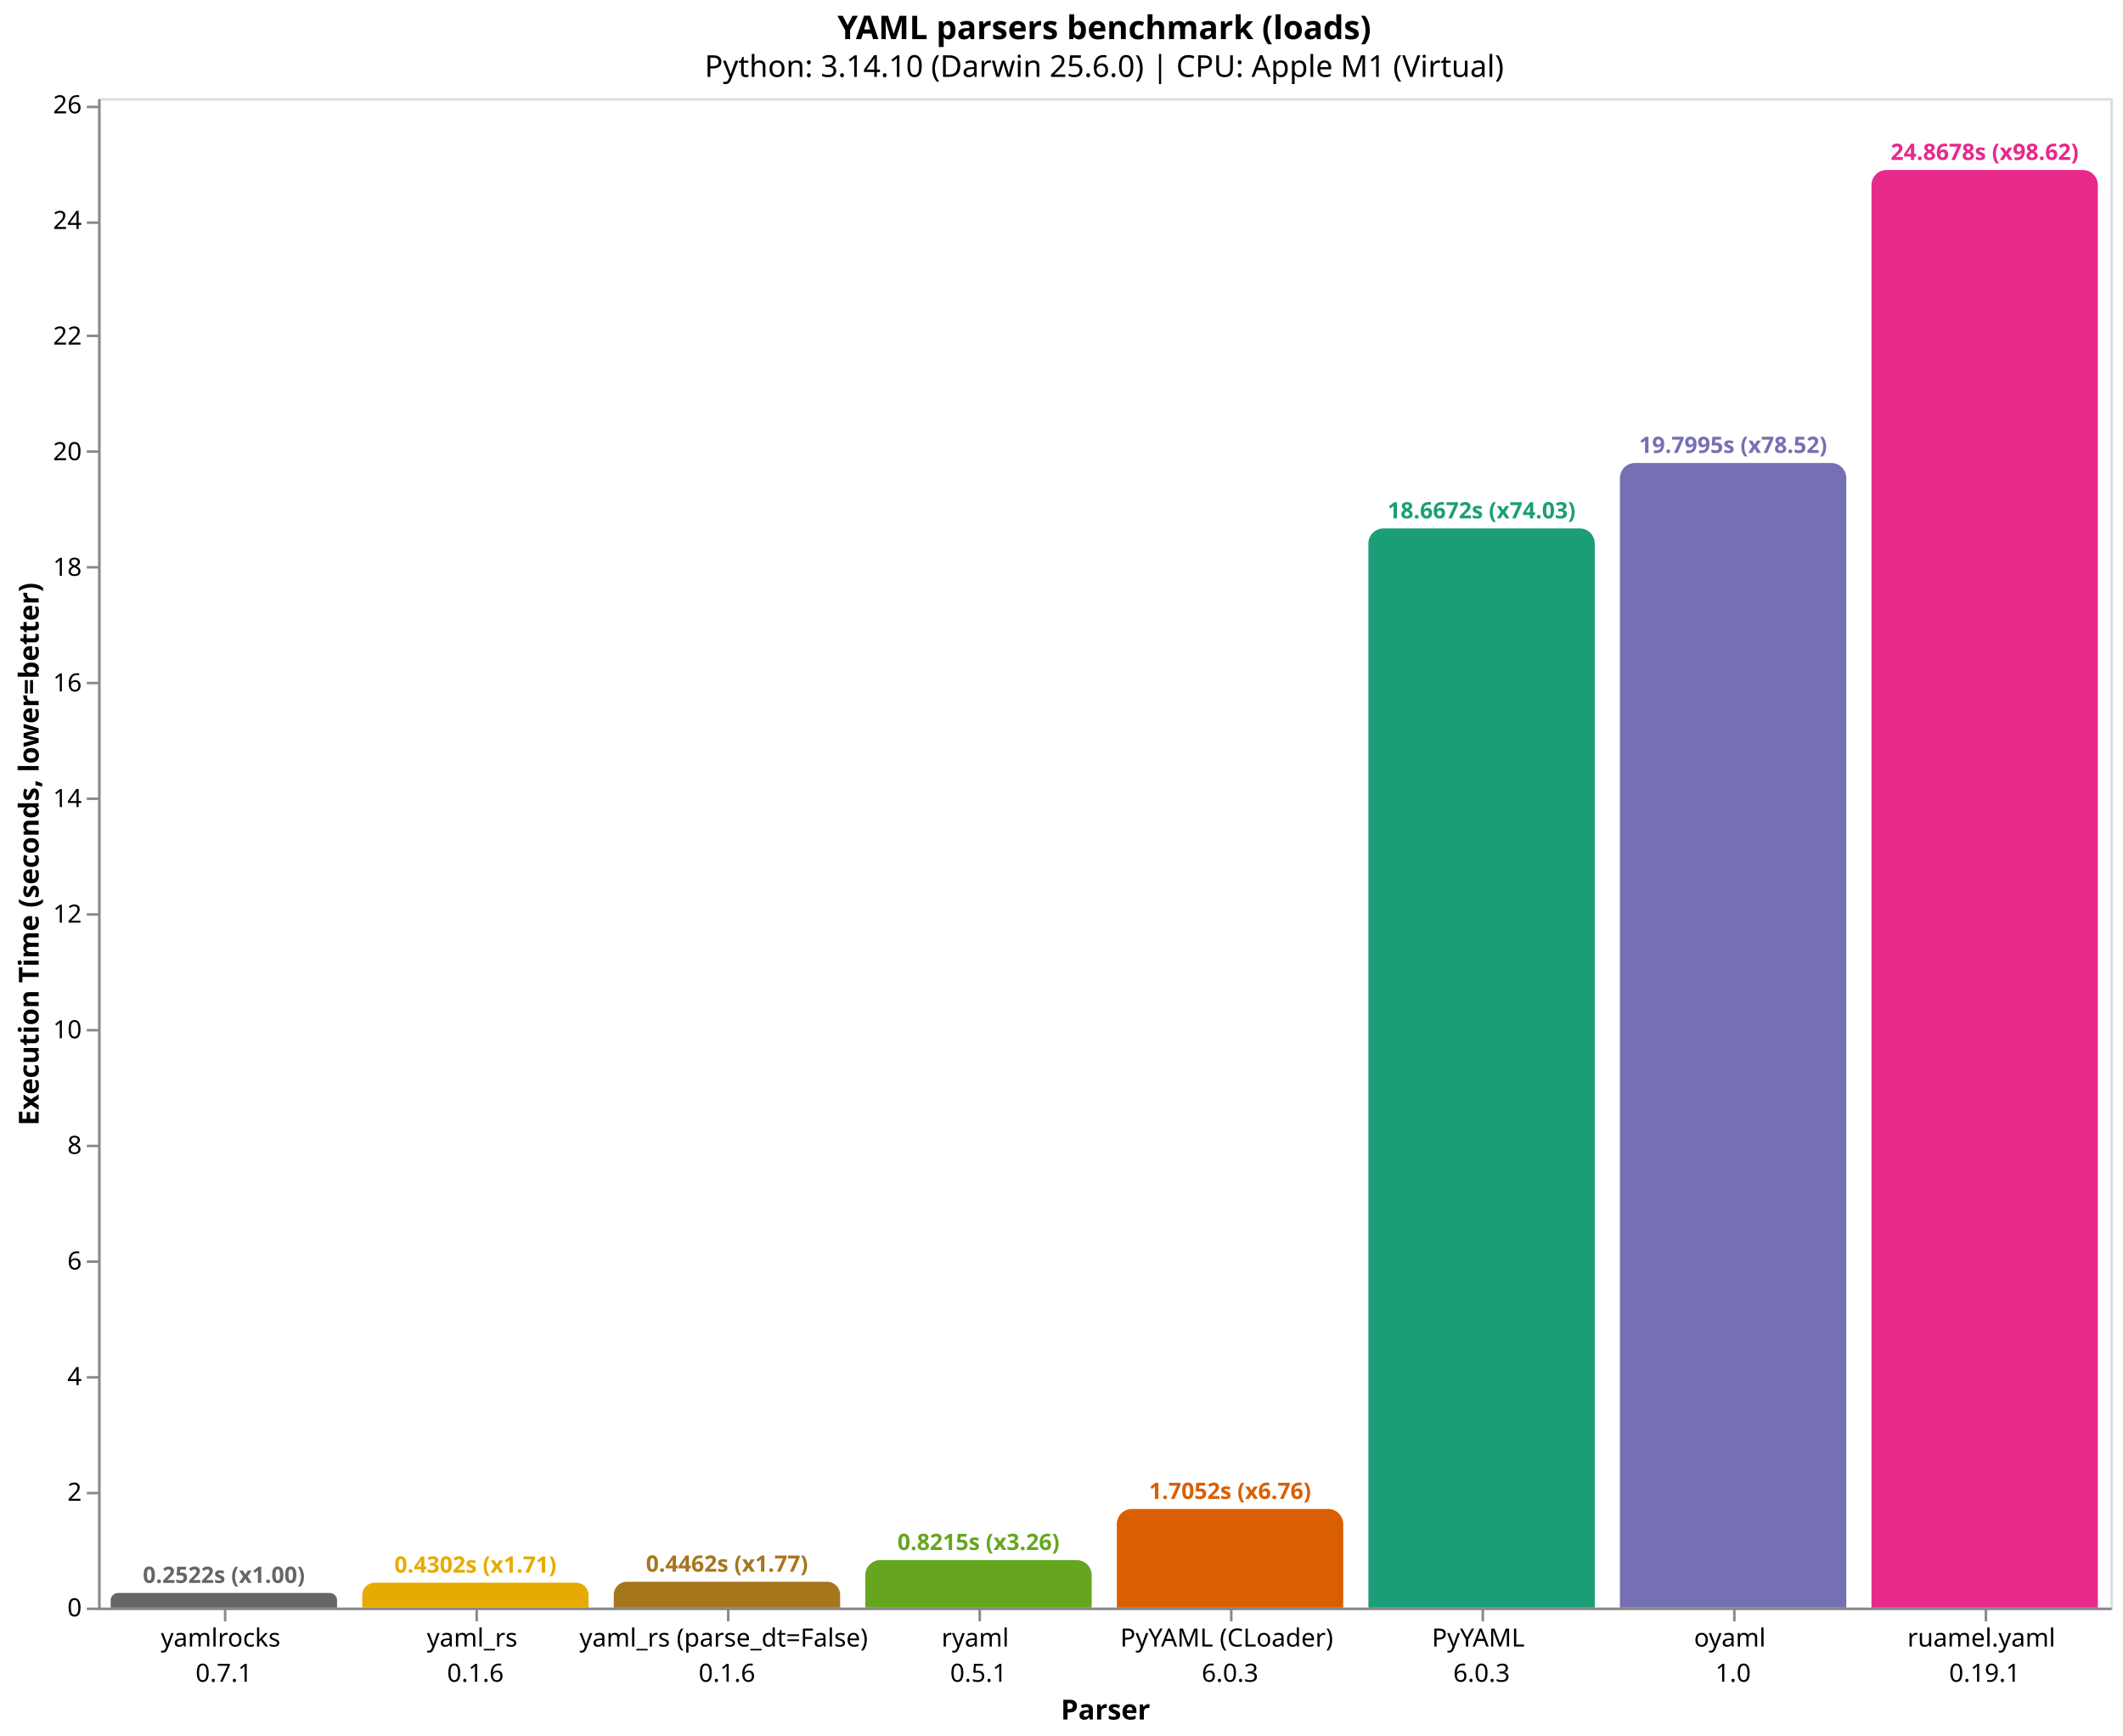
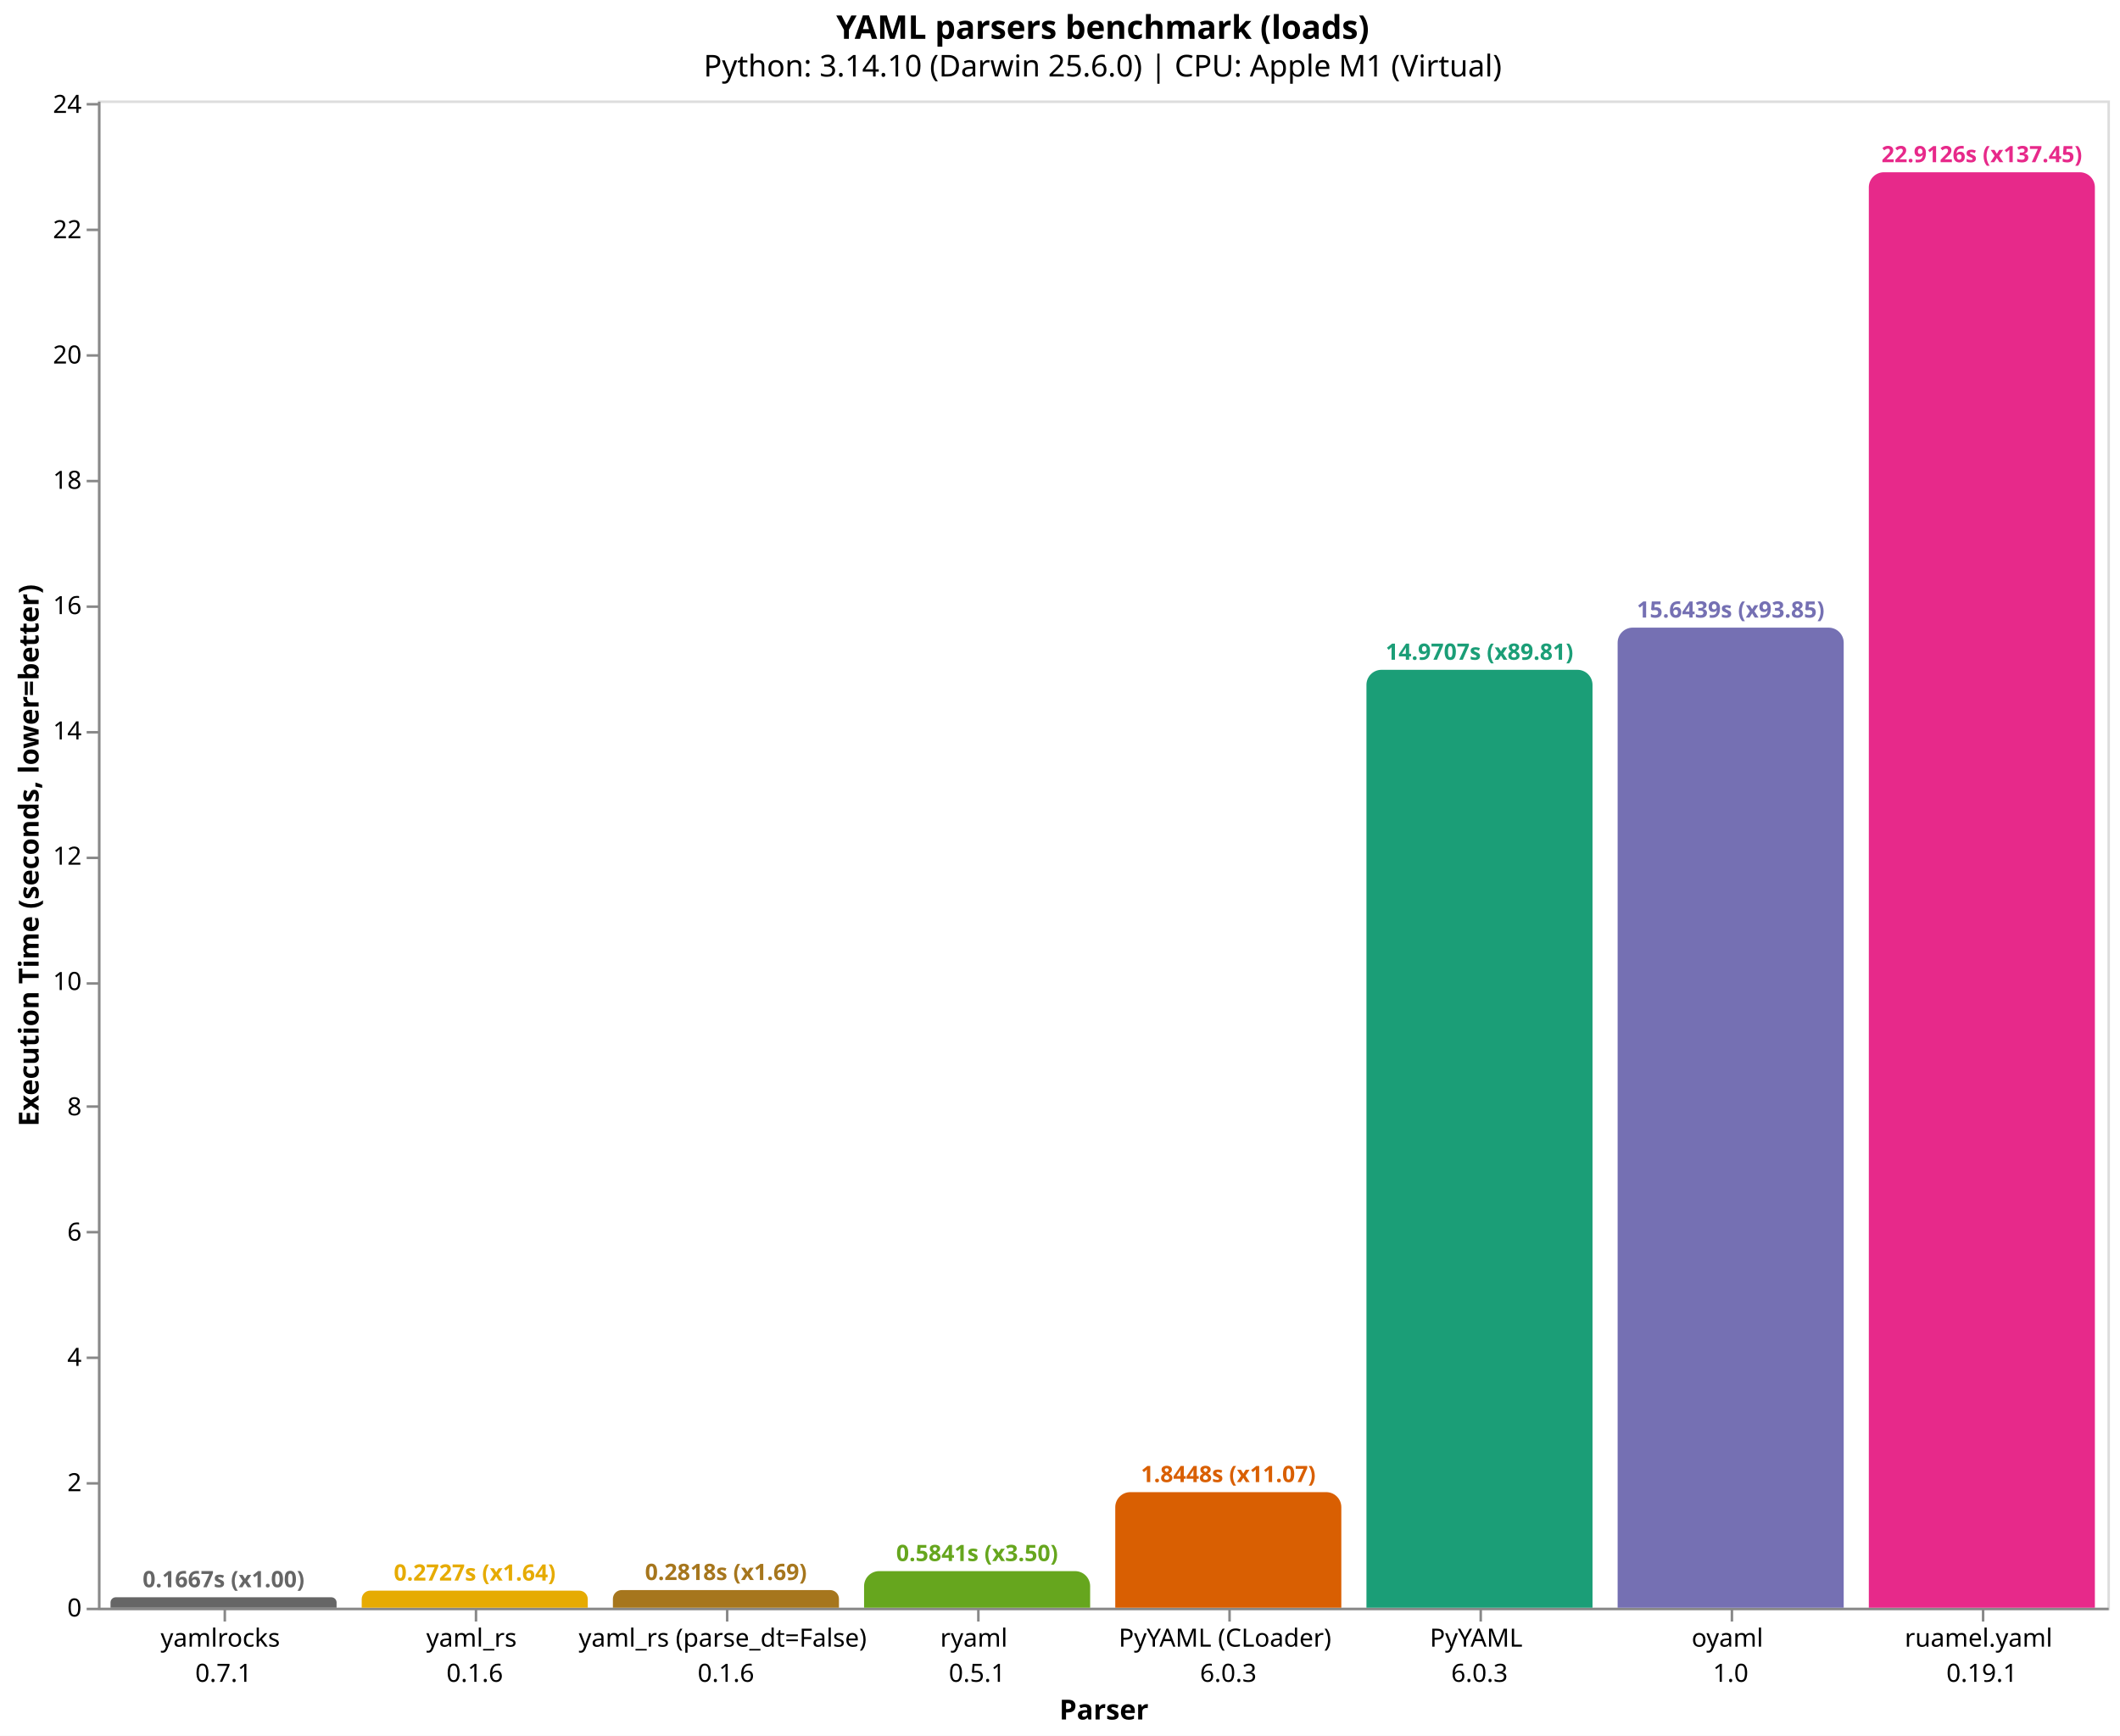
- <svg xmlns="http://www.w3.org/2000/svg" version="1.1" class="marks" width="844" height="690" viewBox="0 0 844 690">
-   <rect width="844" height="690" fill="white" />
-   <g fill="none" stroke-miterlimit="10" transform="translate(39,39)">
+ <svg xmlns="http://www.w3.org/2000/svg" version="1.1" class="marks" width="844" height="691" viewBox="0 0 844 691">
+   <rect width="844" height="691" fill="white" />
+   <g fill="none" stroke-miterlimit="10" transform="translate(39,40)">
    <g class="mark-group role-frame root" role="graphics-object" aria-roledescription="group mark container">
      <g transform="translate(0,0)">
        <path class="background" aria-hidden="true" d="M0.5,0.5h800v600h-800Z" stroke="#ddd" />
        <g>
          <g class="mark-group role-axis" role="graphics-symbol" aria-roledescription="axis" aria-label="X-axis titled 'Parser' for a discrete scale with 8 values: yamlrocks&#10;0.7.1, yaml_rs&#10;0.1.6, yaml_rs (parse_dt=False)&#10;0.1.6, ryaml&#10;0.5.1, PyYAML (CLoader)&#10;6.0.3, ending with ruamel.yaml&#10;0.19.1">
            <g transform="translate(0.5,600.5)">
              <path class="background" aria-hidden="true" d="M0,0h0v0h0Z" pointer-events="none" />
              <g>
                <g class="mark-rule role-axis-tick" pointer-events="none">
                  <line transform="translate(50,0)" x2="0" y2="5" stroke="#888" stroke-width="1" opacity="1" />
                  <line transform="translate(150,0)" x2="0" y2="5" stroke="#888" stroke-width="1" opacity="1" />
                  <line transform="translate(250,0)" x2="0" y2="5" stroke="#888" stroke-width="1" opacity="1" />
                  <line transform="translate(350,0)" x2="0" y2="5" stroke="#888" stroke-width="1" opacity="1" />
                  <line transform="translate(450,0)" x2="0" y2="5" stroke="#888" stroke-width="1" opacity="1" />
                  <line transform="translate(550,0)" x2="0" y2="5" stroke="#888" stroke-width="1" opacity="1" />
                  <line transform="translate(650,0)" x2="0" y2="5" stroke="#888" stroke-width="1" opacity="1" />
                  <line transform="translate(750,0)" x2="0" y2="5" stroke="#888" stroke-width="1" opacity="1" />
                </g>
                <g class="mark-text role-axis-label" pointer-events="none">
                  <text text-anchor="middle" transform="translate(49.5,15)" font-family="sans-serif" font-size="10px" fill="#000" opacity="1">
                    <tspan>yamlrocks</tspan>
                    <tspan x="0" dy="14">0.7.1</tspan>
                  </text>
                  <text text-anchor="middle" transform="translate(149.5,15)" font-family="sans-serif" font-size="10px" fill="#000" opacity="1">
                    <tspan>yaml_rs</tspan>
                    <tspan x="0" dy="14">0.1.6</tspan>
                  </text>
                  <text text-anchor="middle" transform="translate(249.5,15)" font-family="sans-serif" font-size="10px" fill="#000" opacity="1">
                    <tspan>yaml_rs (parse_dt=False)</tspan>
                    <tspan x="0" dy="14">0.1.6</tspan>
                  </text>
                  <text text-anchor="middle" transform="translate(349.5,15)" font-family="sans-serif" font-size="10px" fill="#000" opacity="1">
                    <tspan>ryaml</tspan>
                    <tspan x="0" dy="14">0.5.1</tspan>
                  </text>
                  <text text-anchor="middle" transform="translate(449.5,15)" font-family="sans-serif" font-size="10px" fill="#000" opacity="1">
                    <tspan>PyYAML (CLoader)</tspan>
                    <tspan x="0" dy="14">6.0.3</tspan>
                  </text>
                  <text text-anchor="middle" transform="translate(549.5,15)" font-family="sans-serif" font-size="10px" fill="#000" opacity="1">
                    <tspan>PyYAML</tspan>
                    <tspan x="0" dy="14">6.0.3</tspan>
                  </text>
                  <text text-anchor="middle" transform="translate(649.5,15)" font-family="sans-serif" font-size="10px" fill="#000" opacity="1">
                    <tspan>oyaml</tspan>
                    <tspan x="0" dy="14">1.0</tspan>
                  </text>
                  <text text-anchor="middle" transform="translate(749.5,15)" font-family="sans-serif" font-size="10px" fill="#000" opacity="1">
                    <tspan>ruamel.yaml</tspan>
                    <tspan x="0" dy="14">0.19.1</tspan>
                  </text>
                </g>
                <g class="mark-rule role-axis-domain" pointer-events="none">
                  <line transform="translate(0,0)" x2="800" y2="0" stroke="#888" stroke-width="1" opacity="1" />
                </g>
                <g class="mark-text role-axis-title" pointer-events="none">
                  <text text-anchor="middle" transform="translate(400,44)" font-family="sans-serif" font-size="11px" font-weight="bold" fill="#000" opacity="1">Parser</text>
                </g>
              </g>
              <path class="foreground" aria-hidden="true" d="" pointer-events="none" display="none" />
            </g>
          </g>
-           <g class="mark-group role-axis" role="graphics-symbol" aria-roledescription="axis" aria-label="Y-axis titled 'Execution Time (seconds, lower=better)' for a linear scale with values from 0 to 26">
+           <g class="mark-group role-axis" role="graphics-symbol" aria-roledescription="axis" aria-label="Y-axis titled 'Execution Time (seconds, lower=better)' for a linear scale with values from 0 to 24">
            <g transform="translate(0.5,0.5)">
              <path class="background" aria-hidden="true" d="M0,0h0v0h0Z" pointer-events="none" />
              <g>
                <g class="mark-rule role-axis-tick" pointer-events="none">
                  <line transform="translate(0,600)" x2="-5" y2="0" stroke="#888" stroke-width="1" opacity="1" />
-                   <line transform="translate(0,554)" x2="-5" y2="0" stroke="#888" stroke-width="1" opacity="1" />
-                   <line transform="translate(0,508)" x2="-5" y2="0" stroke="#888" stroke-width="1" opacity="1" />
-                   <line transform="translate(0,462)" x2="-5" y2="0" stroke="#888" stroke-width="1" opacity="1" />
-                   <line transform="translate(0,416)" x2="-5" y2="0" stroke="#888" stroke-width="1" opacity="1" />
-                   <line transform="translate(0,370)" x2="-5" y2="0" stroke="#888" stroke-width="1" opacity="1" />
-                   <line transform="translate(0,324)" x2="-5" y2="0" stroke="#888" stroke-width="1" opacity="1" />
-                   <line transform="translate(0,278)" x2="-5" y2="0" stroke="#888" stroke-width="1" opacity="1" />
-                   <line transform="translate(0,232)" x2="-5" y2="0" stroke="#888" stroke-width="1" opacity="1" />
-                   <line transform="translate(0,186)" x2="-5" y2="0" stroke="#888" stroke-width="1" opacity="1" />
-                   <line transform="translate(0,140)" x2="-5" y2="0" stroke="#888" stroke-width="1" opacity="1" />
-                   <line transform="translate(0,94)" x2="-5" y2="0" stroke="#888" stroke-width="1" opacity="1" />
-                   <line transform="translate(0,49)" x2="-5" y2="0" stroke="#888" stroke-width="1" opacity="1" />
-                   <line transform="translate(0,3)" x2="-5" y2="0" stroke="#888" stroke-width="1" opacity="1" />
+                   <line transform="translate(0,550)" x2="-5" y2="0" stroke="#888" stroke-width="1" opacity="1" />
+                   <line transform="translate(0,500)" x2="-5" y2="0" stroke="#888" stroke-width="1" opacity="1" />
+                   <line transform="translate(0,450)" x2="-5" y2="0" stroke="#888" stroke-width="1" opacity="1" />
+                   <line transform="translate(0,400)" x2="-5" y2="0" stroke="#888" stroke-width="1" opacity="1" />
+                   <line transform="translate(0,351)" x2="-5" y2="0" stroke="#888" stroke-width="1" opacity="1" />
+                   <line transform="translate(0,301)" x2="-5" y2="0" stroke="#888" stroke-width="1" opacity="1" />
+                   <line transform="translate(0,251)" x2="-5" y2="0" stroke="#888" stroke-width="1" opacity="1" />
+                   <line transform="translate(0,201)" x2="-5" y2="0" stroke="#888" stroke-width="1" opacity="1" />
+                   <line transform="translate(0,151)" x2="-5" y2="0" stroke="#888" stroke-width="1" opacity="1" />
+                   <line transform="translate(0,101)" x2="-5" y2="0" stroke="#888" stroke-width="1" opacity="1" />
+                   <line transform="translate(0,51)" x2="-5" y2="0" stroke="#888" stroke-width="1" opacity="1" />
+                   <line transform="translate(0,1)" x2="-5" y2="0" stroke="#888" stroke-width="1" opacity="1" />
                </g>
                <g class="mark-text role-axis-label" pointer-events="none">
                  <text text-anchor="end" transform="translate(-7,603)" font-family="sans-serif" font-size="10px" fill="#000" opacity="1">0</text>
-                   <text text-anchor="end" transform="translate(-7,557.0427)" font-family="sans-serif" font-size="10px" fill="#000" opacity="1">2</text>
-                   <text text-anchor="end" transform="translate(-7,511.0854)" font-family="sans-serif" font-size="10px" fill="#000" opacity="1">4</text>
-                   <text text-anchor="end" transform="translate(-7,465.1282)" font-family="sans-serif" font-size="10px" fill="#000" opacity="1">6</text>
-                   <text text-anchor="end" transform="translate(-7,419.1709)" font-family="sans-serif" font-size="10px" fill="#000" opacity="1">8</text>
-                   <text text-anchor="end" transform="translate(-7,373.2136)" font-family="sans-serif" font-size="10px" fill="#000" opacity="1">10</text>
-                   <text text-anchor="end" transform="translate(-7,327.2563)" font-family="sans-serif" font-size="10px" fill="#000" opacity="1">12</text>
-                   <text text-anchor="end" transform="translate(-7,281.299)" font-family="sans-serif" font-size="10px" fill="#000" opacity="1">14</text>
-                   <text text-anchor="end" transform="translate(-7,235.3417)" font-family="sans-serif" font-size="10px" fill="#000" opacity="1">16</text>
-                   <text text-anchor="end" transform="translate(-7,189.3845)" font-family="sans-serif" font-size="10px" fill="#000" opacity="1">18</text>
-                   <text text-anchor="end" transform="translate(-7,143.4272)" font-family="sans-serif" font-size="10px" fill="#000" opacity="1">20</text>
-                   <text text-anchor="end" transform="translate(-7,97.46988)" font-family="sans-serif" font-size="10px" fill="#000" opacity="1">22</text>
-                   <text text-anchor="end" transform="translate(-7,51.5126)" font-family="sans-serif" font-size="10px" fill="#000" opacity="1">24</text>
-                   <text text-anchor="end" transform="translate(-7,5.555317)" font-family="sans-serif" font-size="10px" fill="#000" opacity="1">26</text>
+                   <text text-anchor="end" transform="translate(-7,553.121)" font-family="sans-serif" font-size="10px" fill="#000" opacity="1">2</text>
+                   <text text-anchor="end" transform="translate(-7,503.2419)" font-family="sans-serif" font-size="10px" fill="#000" opacity="1">4</text>
+                   <text text-anchor="end" transform="translate(-7,453.3629)" font-family="sans-serif" font-size="10px" fill="#000" opacity="1">6</text>
+                   <text text-anchor="end" transform="translate(-7,403.4838)" font-family="sans-serif" font-size="10px" fill="#000" opacity="1">8</text>
+                   <text text-anchor="end" transform="translate(-7,353.6048)" font-family="sans-serif" font-size="10px" fill="#000" opacity="1">10</text>
+                   <text text-anchor="end" transform="translate(-7,303.7257)" font-family="sans-serif" font-size="10px" fill="#000" opacity="1">12</text>
+                   <text text-anchor="end" transform="translate(-7,253.8467)" font-family="sans-serif" font-size="10px" fill="#000" opacity="1">14</text>
+                   <text text-anchor="end" transform="translate(-7,203.9676)" font-family="sans-serif" font-size="10px" fill="#000" opacity="1">16</text>
+                   <text text-anchor="end" transform="translate(-7,154.0886)" font-family="sans-serif" font-size="10px" fill="#000" opacity="1">18</text>
+                   <text text-anchor="end" transform="translate(-7,104.2095)" font-family="sans-serif" font-size="10px" fill="#000" opacity="1">20</text>
+                   <text text-anchor="end" transform="translate(-7,54.33047)" font-family="sans-serif" font-size="10px" fill="#000" opacity="1">22</text>
+                   <text text-anchor="end" transform="translate(-7,4.451425)" font-family="sans-serif" font-size="10px" fill="#000" opacity="1">24</text>
                </g>
                <g class="mark-rule role-axis-domain" pointer-events="none">
                  <line transform="translate(0,600)" x2="0" y2="-600" stroke="#888" stroke-width="1" opacity="1" />
                </g>
                <g class="mark-text role-axis-title" pointer-events="none">
                  <text text-anchor="middle" transform="translate(-22.12305,300) rotate(-90) translate(0,-2)" font-family="sans-serif" font-size="11px" font-weight="bold" fill="#000" opacity="1">Execution Time (seconds, lower=better)</text>
                </g>
              </g>
              <path class="foreground" aria-hidden="true" d="" pointer-events="none" display="none" />
            </g>
          </g>
          <g class="mark-group role-scope" role="graphics-object" aria-roledescription="group mark container">
-             <g transform="translate(5,594.2057)">
-               <path class="background" aria-hidden="true" d="M2.897,0L87.103,0C88.702,0,90,1.298,90,2.897L90,5.794C90,5.794,90,5.794,90,5.794L0,5.794C0,5.794,0,5.794,0,5.794L0,2.897C0,1.298,1.298,0,2.897,0Z" />
+             <g transform="translate(5,595.8426)">
+               <path class="background" aria-hidden="true" d="M2.079,0L87.921,0C89.069,0,90,0.931,90,2.079L90,4.157C90,4.157,90,4.157,90,4.157L0,4.157C0,4.157,0,4.157,0,4.157L0,2.079C0,0.931,0.931,0,2.079,0Z" />
              <g clip-path="url(#clip1)">
                <g class="mark-group role-scope" role="graphics-object" aria-roledescription="group mark container">
-                   <g transform="translate(0,-594.2057)">
-                     <path class="background" aria-hidden="true" d="M0,0h90v0h-90Z" />
-                     <g>
-                       <g class="mark-rect role-mark layer_0_marks" role="graphics-object" aria-roledescription="rect mark container">
-                         <path aria-label="Parser: yamlrocks&#10;0.7.1; Execution Time (seconds, lower=better): 0.252159541667; parser: yamlrocks; Execution Time (s): 0.2522; Slowdown: 1.00" role="graphics-symbol" aria-roledescription="bar" d="M0,594.206h90v5.794h-90Z" fill="#666666" />
-                       </g>
-                     </g>
-                     <path class="foreground" aria-hidden="true" d="" display="none" />
-                   </g>
-                 </g>
-               </g>
-               <path class="foreground" aria-hidden="true" d="" display="none" />
-             </g>
-             <g transform="translate(105,590.1135)">
-               <path class="background" aria-hidden="true" d="M4.943,0L85.057,0C87.785,0,90,2.215,90,4.943L90,9.887C90,9.887,90,9.887,90,9.887L0,9.887C0,9.887,0,9.887,0,9.887L0,4.943C0,2.215,2.215,0,4.943,0Z" />
+                   <g transform="translate(0,-595.8426)">
+                     <path class="background" aria-hidden="true" d="M0,0h90v0h-90Z" />
+                     <g>
+                       <g class="mark-rect role-mark layer_0_marks" role="graphics-object" aria-roledescription="rect mark container">
+                         <path aria-label="Parser: yamlrocks&#10;0.7.1; Execution Time (seconds, lower=better): 0.166699722667; parser: yamlrocks; Execution Time (s): 0.1667; Slowdown: 1.00" role="graphics-symbol" aria-roledescription="bar" d="M0,595.843h90v4.157h-90Z" fill="#666666" />
+                       </g>
+                     </g>
+                     <path class="foreground" aria-hidden="true" d="" display="none" />
+                   </g>
+                 </g>
+               </g>
+               <path class="foreground" aria-hidden="true" d="" display="none" />
+             </g>
+             <g transform="translate(105,593.1998)">
+               <path class="background" aria-hidden="true" d="M3.4,0L86.6,0C88.476,0,90,1.524,90,3.4L90,6.8C90,6.8,90,6.8,90,6.8L0,6.8C0,6.8,0,6.8,0,6.8L0,3.4C0,1.524,1.524,0,3.4,0Z" />
              <g clip-path="url(#clip2)">
                <g class="mark-group role-scope" role="graphics-object" aria-roledescription="group mark container">
-                   <g transform="translate(0,-590.1135)">
-                     <path class="background" aria-hidden="true" d="M0,0h90v0h-90Z" />
-                     <g>
-                       <g class="mark-rect role-mark layer_0_marks" role="graphics-object" aria-roledescription="rect mark container">
-                         <path aria-label="Parser: yaml_rs&#10;0.1.6; Execution Time (seconds, lower=better): 0.430248972333; parser: yaml_rs; Execution Time (s): 0.4302; Slowdown: 1.71" role="graphics-symbol" aria-roledescription="bar" d="M0,590.113h90v9.887h-90Z" fill="#e6ab02" />
-                       </g>
-                     </g>
-                     <path class="foreground" aria-hidden="true" d="" display="none" />
-                   </g>
-                 </g>
-               </g>
-               <path class="foreground" aria-hidden="true" d="" display="none" />
-             </g>
-             <g transform="translate(205,589.746)">
-               <path class="background" aria-hidden="true" d="M5.127,0L84.873,0C87.703,0,90,2.297,90,5.127L90,10.254C90,10.254,90,10.254,90,10.254L0,10.254C0,10.254,0,10.254,0,10.254L0,5.127C0,2.297,2.297,0,5.127,0Z" />
+                   <g transform="translate(0,-593.1998)">
+                     <path class="background" aria-hidden="true" d="M0,0h90v0h-90Z" />
+                     <g>
+                       <g class="mark-rect role-mark layer_0_marks" role="graphics-object" aria-roledescription="rect mark container">
+                         <path aria-label="Parser: yaml_rs&#10;0.1.6; Execution Time (seconds, lower=better): 0.272665847; parser: yaml_rs; Execution Time (s): 0.2727; Slowdown: 1.64" role="graphics-symbol" aria-roledescription="bar" d="M0,593.2h90v6.8h-90Z" fill="#e6ab02" />
+                       </g>
+                     </g>
+                     <path class="foreground" aria-hidden="true" d="" display="none" />
+                   </g>
+                 </g>
+               </g>
+               <path class="foreground" aria-hidden="true" d="" display="none" />
+             </g>
+             <g transform="translate(205,592.9723)">
+               <path class="background" aria-hidden="true" d="M3.514,0L86.486,0C88.425,0,90,1.575,90,3.514L90,7.028C90,7.028,90,7.028,90,7.028L0,7.028C0,7.028,0,7.028,0,7.028L0,3.514C0,1.575,1.575,0,3.514,0Z" />
              <g clip-path="url(#clip3)">
                <g class="mark-group role-scope" role="graphics-object" aria-roledescription="group mark container">
-                   <g transform="translate(0,-589.746)">
-                     <path class="background" aria-hidden="true" d="M0,0h90v0h-90Z" />
-                     <g>
-                       <g class="mark-rect role-mark layer_0_marks" role="graphics-object" aria-roledescription="rect mark container">
-                         <path aria-label="Parser: yaml_rs (parse_dt=False)&#10;0.1.6; Execution Time (seconds, lower=better): 0.446242430333; parser: yaml_rs (parse_dt=False); Execution Time (s): 0.4462; Slowdown: 1.77" role="graphics-symbol" aria-roledescription="bar" d="M0,589.746h90v10.254h-90Z" fill="#a6761d" />
-                       </g>
-                     </g>
-                     <path class="foreground" aria-hidden="true" d="" display="none" />
-                   </g>
-                 </g>
-               </g>
-               <path class="foreground" aria-hidden="true" d="" display="none" />
-             </g>
-             <g transform="translate(305,581.1226)">
-               <path class="background" aria-hidden="true" d="M6,0L84,0C87.311,0,90,2.689,90,6L90,18.877C90,18.877,90,18.877,90,18.877L0,18.877C0,18.877,0,18.877,0,18.877L0,6C0,2.689,2.689,0,6,0Z" />
+                   <g transform="translate(0,-592.9723)">
+                     <path class="background" aria-hidden="true" d="M0,0h90v0h-90Z" />
+                     <g>
+                       <g class="mark-rect role-mark layer_0_marks" role="graphics-object" aria-roledescription="rect mark container">
+                         <path aria-label="Parser: yaml_rs (parse_dt=False)&#10;0.1.6; Execution Time (seconds, lower=better): 0.281790305667; parser: yaml_rs (parse_dt=False); Execution Time (s): 0.2818; Slowdown: 1.69" role="graphics-symbol" aria-roledescription="bar" d="M0,592.972h90v7.028h-90Z" fill="#a6761d" />
+                       </g>
+                     </g>
+                     <path class="foreground" aria-hidden="true" d="" display="none" />
+                   </g>
+                 </g>
+               </g>
+               <path class="foreground" aria-hidden="true" d="" display="none" />
+             </g>
+             <g transform="translate(305,585.4328)">
+               <path class="background" aria-hidden="true" d="M6,0L84,0C87.311,0,90,2.689,90,6L90,14.567C90,14.567,90,14.567,90,14.567L0,14.567C0,14.567,0,14.567,0,14.567L0,6C0,2.689,2.689,0,6,0Z" />
              <g clip-path="url(#clip4)">
                <g class="mark-group role-scope" role="graphics-object" aria-roledescription="group mark container">
-                   <g transform="translate(0,-581.1226)">
-                     <path class="background" aria-hidden="true" d="M0,0h90v0h-90Z" />
-                     <g>
-                       <g class="mark-rect role-mark layer_0_marks" role="graphics-object" aria-roledescription="rect mark container">
-                         <path aria-label="Parser: ryaml&#10;0.5.1; Execution Time (seconds, lower=better): 0.821519444667; parser: ryaml; Execution Time (s): 0.8215; Slowdown: 3.26" role="graphics-symbol" aria-roledescription="bar" d="M0,581.123h90v18.877h-90Z" fill="#66a61e" />
-                       </g>
-                     </g>
-                     <path class="foreground" aria-hidden="true" d="" display="none" />
-                   </g>
-                 </g>
-               </g>
-               <path class="foreground" aria-hidden="true" d="" display="none" />
-             </g>
-             <g transform="translate(405,560.8158)">
-               <path class="background" aria-hidden="true" d="M6,0L84,0C87.311,0,90,2.689,90,6L90,39.184C90,39.184,90,39.184,90,39.184L0,39.184C0,39.184,0,39.184,0,39.184L0,6C0,2.689,2.689,0,6,0Z" />
+                   <g transform="translate(0,-585.4328)">
+                     <path class="background" aria-hidden="true" d="M0,0h90v0h-90Z" />
+                     <g>
+                       <g class="mark-rect role-mark layer_0_marks" role="graphics-object" aria-roledescription="rect mark container">
+                         <path aria-label="Parser: ryaml&#10;0.5.1; Execution Time (seconds, lower=better): 0.584102472333; parser: ryaml; Execution Time (s): 0.5841; Slowdown: 3.50" role="graphics-symbol" aria-roledescription="bar" d="M0,585.433h90v14.567h-90Z" fill="#66a61e" />
+                       </g>
+                     </g>
+                     <path class="foreground" aria-hidden="true" d="" display="none" />
+                   </g>
+                 </g>
+               </g>
+               <path class="foreground" aria-hidden="true" d="" display="none" />
+             </g>
+             <g transform="translate(405,553.9914)">
+               <path class="background" aria-hidden="true" d="M6,0L84,0C87.311,0,90,2.689,90,6L90,46.009C90,46.009,90,46.009,90,46.009L0,46.009C0,46.009,0,46.009,0,46.009L0,6C0,2.689,2.689,0,6,0Z" />
              <g clip-path="url(#clip5)">
                <g class="mark-group role-scope" role="graphics-object" aria-roledescription="group mark container">
-                   <g transform="translate(0,-560.8158)">
-                     <path class="background" aria-hidden="true" d="M0,0h90v0h-90Z" />
-                     <g>
-                       <g class="mark-rect role-mark layer_0_marks" role="graphics-object" aria-roledescription="rect mark container">
-                         <path aria-label="Parser: PyYAML (CLoader)&#10;6.0.3; Execution Time (seconds, lower=better): 1.70524466667; parser: PyYAML (CLoader); Execution Time (s): 1.7052; Slowdown: 6.76" role="graphics-symbol" aria-roledescription="bar" d="M0,560.816h90v39.184h-90Z" fill="#d95f02" />
-                       </g>
-                     </g>
-                     <path class="foreground" aria-hidden="true" d="" display="none" />
-                   </g>
-                 </g>
-               </g>
-               <path class="foreground" aria-hidden="true" d="" display="none" />
-             </g>
-             <g transform="translate(505,171.0534)">
-               <path class="background" aria-hidden="true" d="M6,0L84,0C87.311,0,90,2.689,90,6L90,428.947C90,428.947,90,428.947,90,428.947L0,428.947C0,428.947,0,428.947,0,428.947L0,6C0,2.689,2.689,0,6,0Z" />
+                   <g transform="translate(0,-553.9914)">
+                     <path class="background" aria-hidden="true" d="M0,0h90v0h-90Z" />
+                     <g>
+                       <g class="mark-rect role-mark layer_0_marks" role="graphics-object" aria-roledescription="rect mark container">
+                         <path aria-label="Parser: PyYAML (CLoader)&#10;6.0.3; Execution Time (seconds, lower=better): 1.84480580533; parser: PyYAML (CLoader); Execution Time (s): 1.8448; Slowdown: 11.07" role="graphics-symbol" aria-roledescription="bar" d="M0,553.991h90v46.009h-90Z" fill="#d95f02" />
+                       </g>
+                     </g>
+                     <path class="foreground" aria-hidden="true" d="" display="none" />
+                   </g>
+                 </g>
+               </g>
+               <path class="foreground" aria-hidden="true" d="" display="none" />
+             </g>
+             <g transform="translate(505,226.6379)">
+               <path class="background" aria-hidden="true" d="M6,0L84,0C87.311,0,90,2.689,90,6L90,373.362C90,373.362,90,373.362,90,373.362L0,373.362C0,373.362,0,373.362,0,373.362L0,6C0,2.689,2.689,0,6,0Z" />
              <g clip-path="url(#clip6)">
                <g class="mark-group role-scope" role="graphics-object" aria-roledescription="group mark container">
-                   <g transform="translate(0,-171.0534)">
-                     <path class="background" aria-hidden="true" d="M0,0h90v0h-90Z" />
-                     <g>
-                       <g class="mark-rect role-mark layer_0_marks" role="graphics-object" aria-roledescription="rect mark container">
-                         <path aria-label="Parser: PyYAML&#10;6.0.3; Execution Time (seconds, lower=better): 18.6671868197; parser: PyYAML; Execution Time (s): 18.6672; Slowdown: 74.03" role="graphics-symbol" aria-roledescription="bar" d="M0,171.053h90v428.947h-90Z" fill="#1b9e77" />
-                       </g>
-                     </g>
-                     <path class="foreground" aria-hidden="true" d="" display="none" />
-                   </g>
-                 </g>
-               </g>
-               <path class="foreground" aria-hidden="true" d="" display="none" />
-             </g>
-             <g transform="translate(605,145.0333)">
-               <path class="background" aria-hidden="true" d="M6,0L84,0C87.311,0,90,2.689,90,6L90,454.967C90,454.967,90,454.967,90,454.967L0,454.967C0,454.967,0,454.967,0,454.967L0,6C0,2.689,2.689,0,6,0Z" />
+                   <g transform="translate(0,-226.6379)">
+                     <path class="background" aria-hidden="true" d="M0,0h90v0h-90Z" />
+                     <g>
+                       <g class="mark-rect role-mark layer_0_marks" role="graphics-object" aria-roledescription="rect mark container">
+                         <path aria-label="Parser: PyYAML&#10;6.0.3; Execution Time (seconds, lower=better): 14.9707000137; parser: PyYAML; Execution Time (s): 14.9707; Slowdown: 89.81" role="graphics-symbol" aria-roledescription="bar" d="M0,226.638h90v373.362h-90Z" fill="#1b9e77" />
+                       </g>
+                     </g>
+                     <path class="foreground" aria-hidden="true" d="" display="none" />
+                   </g>
+                 </g>
+               </g>
+               <path class="foreground" aria-hidden="true" d="" display="none" />
+             </g>
+             <g transform="translate(605,209.8476)">
+               <path class="background" aria-hidden="true" d="M6,0L84,0C87.311,0,90,2.689,90,6L90,390.152C90,390.152,90,390.152,90,390.152L0,390.152C0,390.152,0,390.152,0,390.152L0,6C0,2.689,2.689,0,6,0Z" />
              <g clip-path="url(#clip7)">
                <g class="mark-group role-scope" role="graphics-object" aria-roledescription="group mark container">
-                   <g transform="translate(0,-145.0333)">
-                     <path class="background" aria-hidden="true" d="M0,0h90v0h-90Z" />
-                     <g>
-                       <g class="mark-rect role-mark layer_0_marks" role="graphics-object" aria-roledescription="rect mark container">
-                         <path aria-label="Parser: oyaml&#10;1.0; Execution Time (seconds, lower=better): 19.7995476803; parser: oyaml; Execution Time (s): 19.7995; Slowdown: 78.52" role="graphics-symbol" aria-roledescription="bar" d="M0,145.033h90v454.967h-90Z" fill="#7570b3" />
+                   <g transform="translate(0,-209.8476)">
+                     <path class="background" aria-hidden="true" d="M0,0h90v0h-90Z" />
+                     <g>
+                       <g class="mark-rect role-mark layer_0_marks" role="graphics-object" aria-roledescription="rect mark container">
+                         <path aria-label="Parser: oyaml&#10;1.0; Execution Time (seconds, lower=better): 15.6439413337; parser: oyaml; Execution Time (s): 15.6439; Slowdown: 93.85" role="graphics-symbol" aria-roledescription="bar" d="M0,209.848h90v390.152h-90Z" fill="#7570b3" />
                      </g>
                    </g>
                    <path class="foreground" aria-hidden="true" d="" display="none" />
                  </g>
                </g>
              </g>
              <path class="foreground" aria-hidden="true" d="" display="none" />
            </g>
            <g transform="translate(705,28.57143)">
              <path class="background" aria-hidden="true" d="M6,0L84,0C87.311,0,90,2.689,90,6L90,571.429C90,571.429,90,571.429,90,571.429L0,571.429C0,571.429,0,571.429,0,571.429L0,6C0,2.689,2.689,0,6,0Z" />
              <g clip-path="url(#clip8)">
                <g class="mark-group role-scope" role="graphics-object" aria-roledescription="group mark container">
                  <g transform="translate(0,-28.57143)">
                    <path class="background" aria-hidden="true" d="M0,0h90v0h-90Z" />
                    <g>
                      <g class="mark-rect role-mark layer_0_marks" role="graphics-object" aria-roledescription="rect mark container">
-                         <path aria-label="Parser: ruamel.yaml&#10;0.19.1; Execution Time (seconds, lower=better): 24.8678133473; parser: ruamel.yaml; Execution Time (s): 24.8678; Slowdown: 98.62" role="graphics-symbol" aria-roledescription="bar" d="M0,28.571h90v571.429h-90Z" fill="#e7298a" />
+                         <path aria-label="Parser: ruamel.yaml&#10;0.19.1; Execution Time (seconds, lower=better): 22.9125693337; parser: ruamel.yaml; Execution Time (s): 22.9126; Slowdown: 137.45" role="graphics-symbol" aria-roledescription="bar" d="M0,28.571h90v571.429h-90Z" fill="#e7298a" />
                      </g>
                    </g>
                    <path class="foreground" aria-hidden="true" d="" display="none" />
                  </g>
                </g>
              </g>
              <path class="foreground" aria-hidden="true" d="" display="none" />
            </g>
          </g>
          <g class="mark-text role-mark layer_1_marks" role="graphics-object" aria-roledescription="text mark container">
-             <text aria-label="Parser: yamlrocks&#10;0.7.1; Execution Time (seconds, lower=better): 0.252159541667; parser: yamlrocks; label: 0.2522s (x1.00); Execution Time (s): 0.2522; Slowdown: 1.00" role="graphics-symbol" aria-roledescription="text mark" text-anchor="middle" transform="translate(50,590.2057)" font-family="sans-serif" font-size="9px" font-weight="bold" fill="#666666">0.2522s (x1.00)</text>
-             <text aria-label="Parser: yaml_rs&#10;0.1.6; Execution Time (seconds, lower=better): 0.430248972333; parser: yaml_rs; label: 0.4302s (x1.71); Execution Time (s): 0.4302; Slowdown: 1.71" role="graphics-symbol" aria-roledescription="text mark" text-anchor="middle" transform="translate(150,586.1135)" font-family="sans-serif" font-size="9px" font-weight="bold" fill="#e6ab02">0.4302s (x1.71)</text>
-             <text aria-label="Parser: yaml_rs (parse_dt=False)&#10;0.1.6; Execution Time (seconds, lower=better): 0.446242430333; parser: yaml_rs (parse_dt=False); label: 0.4462s (x1.77); Execution Time (s): 0.4462; Slowdown: 1.77" role="graphics-symbol" aria-roledescription="text mark" text-anchor="middle" transform="translate(250,585.746)" font-family="sans-serif" font-size="9px" font-weight="bold" fill="#a6761d">0.4462s (x1.77)</text>
-             <text aria-label="Parser: ryaml&#10;0.5.1; Execution Time (seconds, lower=better): 0.821519444667; parser: ryaml; label: 0.8215s (x3.26); Execution Time (s): 0.8215; Slowdown: 3.26" role="graphics-symbol" aria-roledescription="text mark" text-anchor="middle" transform="translate(350,577.1226)" font-family="sans-serif" font-size="9px" font-weight="bold" fill="#66a61e">0.8215s (x3.26)</text>
-             <text aria-label="Parser: PyYAML (CLoader)&#10;6.0.3; Execution Time (seconds, lower=better): 1.70524466667; parser: PyYAML (CLoader); label: 1.7052s (x6.76); Execution Time (s): 1.7052; Slowdown: 6.76" role="graphics-symbol" aria-roledescription="text mark" text-anchor="middle" transform="translate(450,556.8158)" font-family="sans-serif" font-size="9px" font-weight="bold" fill="#d95f02">1.7052s (x6.76)</text>
-             <text aria-label="Parser: PyYAML&#10;6.0.3; Execution Time (seconds, lower=better): 18.6671868197; parser: PyYAML; label: 18.6672s (x74.03); Execution Time (s): 18.6672; Slowdown: 74.03" role="graphics-symbol" aria-roledescription="text mark" text-anchor="middle" transform="translate(550,167.0534)" font-family="sans-serif" font-size="9px" font-weight="bold" fill="#1b9e77">18.6672s (x74.03)</text>
-             <text aria-label="Parser: oyaml&#10;1.0; Execution Time (seconds, lower=better): 19.7995476803; parser: oyaml; label: 19.7995s (x78.52); Execution Time (s): 19.7995; Slowdown: 78.52" role="graphics-symbol" aria-roledescription="text mark" text-anchor="middle" transform="translate(650,141.0333)" font-family="sans-serif" font-size="9px" font-weight="bold" fill="#7570b3">19.7995s (x78.52)</text>
-             <text aria-label="Parser: ruamel.yaml&#10;0.19.1; Execution Time (seconds, lower=better): 24.8678133473; parser: ruamel.yaml; label: 24.8678s (x98.62); Execution Time (s): 24.8678; Slowdown: 98.62" role="graphics-symbol" aria-roledescription="text mark" text-anchor="middle" transform="translate(750,24.57143)" font-family="sans-serif" font-size="9px" font-weight="bold" fill="#e7298a">24.8678s (x98.62)</text>
+             <text aria-label="Parser: yamlrocks&#10;0.7.1; Execution Time (seconds, lower=better): 0.166699722667; parser: yamlrocks; label: 0.1667s (x1.00); Execution Time (s): 0.1667; Slowdown: 1.00" role="graphics-symbol" aria-roledescription="text mark" text-anchor="middle" transform="translate(50,591.8426)" font-family="sans-serif" font-size="9px" font-weight="bold" fill="#666666">0.1667s (x1.00)</text>
+             <text aria-label="Parser: yaml_rs&#10;0.1.6; Execution Time (seconds, lower=better): 0.272665847; parser: yaml_rs; label: 0.2727s (x1.64); Execution Time (s): 0.2727; Slowdown: 1.64" role="graphics-symbol" aria-roledescription="text mark" text-anchor="middle" transform="translate(150,589.1998)" font-family="sans-serif" font-size="9px" font-weight="bold" fill="#e6ab02">0.2727s (x1.64)</text>
+             <text aria-label="Parser: yaml_rs (parse_dt=False)&#10;0.1.6; Execution Time (seconds, lower=better): 0.281790305667; parser: yaml_rs (parse_dt=False); label: 0.2818s (x1.69); Execution Time (s): 0.2818; Slowdown: 1.69" role="graphics-symbol" aria-roledescription="text mark" text-anchor="middle" transform="translate(250,588.9723)" font-family="sans-serif" font-size="9px" font-weight="bold" fill="#a6761d">0.2818s (x1.69)</text>
+             <text aria-label="Parser: ryaml&#10;0.5.1; Execution Time (seconds, lower=better): 0.584102472333; parser: ryaml; label: 0.5841s (x3.50); Execution Time (s): 0.5841; Slowdown: 3.50" role="graphics-symbol" aria-roledescription="text mark" text-anchor="middle" transform="translate(350,581.4328)" font-family="sans-serif" font-size="9px" font-weight="bold" fill="#66a61e">0.5841s (x3.50)</text>
+             <text aria-label="Parser: PyYAML (CLoader)&#10;6.0.3; Execution Time (seconds, lower=better): 1.84480580533; parser: PyYAML (CLoader); label: 1.8448s (x11.07); Execution Time (s): 1.8448; Slowdown: 11.07" role="graphics-symbol" aria-roledescription="text mark" text-anchor="middle" transform="translate(450,549.9914)" font-family="sans-serif" font-size="9px" font-weight="bold" fill="#d95f02">1.8448s (x11.07)</text>
+             <text aria-label="Parser: PyYAML&#10;6.0.3; Execution Time (seconds, lower=better): 14.9707000137; parser: PyYAML; label: 14.9707s (x89.81); Execution Time (s): 14.9707; Slowdown: 89.81" role="graphics-symbol" aria-roledescription="text mark" text-anchor="middle" transform="translate(550,222.6379)" font-family="sans-serif" font-size="9px" font-weight="bold" fill="#1b9e77">14.9707s (x89.81)</text>
+             <text aria-label="Parser: oyaml&#10;1.0; Execution Time (seconds, lower=better): 15.6439413337; parser: oyaml; label: 15.6439s (x93.85); Execution Time (s): 15.6439; Slowdown: 93.85" role="graphics-symbol" aria-roledescription="text mark" text-anchor="middle" transform="translate(650,205.8476)" font-family="sans-serif" font-size="9px" font-weight="bold" fill="#7570b3">15.6439s (x93.85)</text>
+             <text aria-label="Parser: ruamel.yaml&#10;0.19.1; Execution Time (seconds, lower=better): 22.9125693337; parser: ruamel.yaml; label: 22.9126s (x137.45); Execution Time (s): 22.9126; Slowdown: 137.45" role="graphics-symbol" aria-roledescription="text mark" text-anchor="middle" transform="translate(750,24.57143)" font-family="sans-serif" font-size="9px" font-weight="bold" fill="#e7298a">22.9126s (x137.45)</text>
          </g>
          <g class="mark-group role-title">
-             <g transform="translate(400,-33.44468)">
+             <g transform="translate(400,-34.54857)">
              <path class="background" aria-hidden="true" d="M0,0h0v0h0Z" pointer-events="none" />
              <g>
                <g class="mark-text role-title-text" role="graphics-symbol" aria-roledescription="title" aria-label="Title text 'YAML parsers benchmark (loads)'" pointer-events="none">
                  <text text-anchor="middle" transform="translate(0,10)" font-family="sans-serif" font-size="13px" font-weight="bold" fill="#000" opacity="1">YAML parsers benchmark (loads)</text>
                </g>
                <g class="mark-text role-title-subtitle" role="graphics-symbol" aria-roledescription="subtitle" aria-label="Subtitle text 'Python: 3.14.10 (Darwin 25.6.0) | CPU: Apple M1 (Virtual)'" pointer-events="none">
                  <text text-anchor="middle" transform="translate(0,25)" font-family="sans-serif" font-size="12px" fill="#000" opacity="1">Python: 3.14.10 (Darwin 25.6.0) | CPU: Apple M1 (Virtual)</text>
                </g>
              </g>
              <path class="foreground" aria-hidden="true" d="" pointer-events="none" display="none" />
            </g>
          </g>
        </g>
        <path class="foreground" aria-hidden="true" d="" display="none" />
      </g>
    </g>
  </g>
  <defs>
    <clipPath id="clip1">
-       <path d="M2.897,0L87.103,0C88.702,0,90,1.298,90,2.897L90,5.794C90,5.794,90,5.794,90,5.794L0,5.794C0,5.794,0,5.794,0,5.794L0,2.897C0,1.298,1.298,0,2.897,0Z" />
+       <path d="M2.079,0L87.921,0C89.069,0,90,0.931,90,2.079L90,4.157C90,4.157,90,4.157,90,4.157L0,4.157C0,4.157,0,4.157,0,4.157L0,2.079C0,0.931,0.931,0,2.079,0Z" />
    </clipPath>
    <clipPath id="clip2">
-       <path d="M4.943,0L85.057,0C87.785,0,90,2.215,90,4.943L90,9.887C90,9.887,90,9.887,90,9.887L0,9.887C0,9.887,0,9.887,0,9.887L0,4.943C0,2.215,2.215,0,4.943,0Z" />
+       <path d="M3.4,0L86.6,0C88.476,0,90,1.524,90,3.4L90,6.8C90,6.8,90,6.8,90,6.8L0,6.8C0,6.8,0,6.8,0,6.8L0,3.4C0,1.524,1.524,0,3.4,0Z" />
    </clipPath>
    <clipPath id="clip3">
-       <path d="M5.127,0L84.873,0C87.703,0,90,2.297,90,5.127L90,10.254C90,10.254,90,10.254,90,10.254L0,10.254C0,10.254,0,10.254,0,10.254L0,5.127C0,2.297,2.297,0,5.127,0Z" />
+       <path d="M3.514,0L86.486,0C88.425,0,90,1.575,90,3.514L90,7.028C90,7.028,90,7.028,90,7.028L0,7.028C0,7.028,0,7.028,0,7.028L0,3.514C0,1.575,1.575,0,3.514,0Z" />
    </clipPath>
    <clipPath id="clip4">
-       <path d="M6,0L84,0C87.311,0,90,2.689,90,6L90,18.877C90,18.877,90,18.877,90,18.877L0,18.877C0,18.877,0,18.877,0,18.877L0,6C0,2.689,2.689,0,6,0Z" />
+       <path d="M6,0L84,0C87.311,0,90,2.689,90,6L90,14.567C90,14.567,90,14.567,90,14.567L0,14.567C0,14.567,0,14.567,0,14.567L0,6C0,2.689,2.689,0,6,0Z" />
    </clipPath>
    <clipPath id="clip5">
-       <path d="M6,0L84,0C87.311,0,90,2.689,90,6L90,39.184C90,39.184,90,39.184,90,39.184L0,39.184C0,39.184,0,39.184,0,39.184L0,6C0,2.689,2.689,0,6,0Z" />
+       <path d="M6,0L84,0C87.311,0,90,2.689,90,6L90,46.009C90,46.009,90,46.009,90,46.009L0,46.009C0,46.009,0,46.009,0,46.009L0,6C0,2.689,2.689,0,6,0Z" />
    </clipPath>
    <clipPath id="clip6">
-       <path d="M6,0L84,0C87.311,0,90,2.689,90,6L90,428.947C90,428.947,90,428.947,90,428.947L0,428.947C0,428.947,0,428.947,0,428.947L0,6C0,2.689,2.689,0,6,0Z" />
+       <path d="M6,0L84,0C87.311,0,90,2.689,90,6L90,373.362C90,373.362,90,373.362,90,373.362L0,373.362C0,373.362,0,373.362,0,373.362L0,6C0,2.689,2.689,0,6,0Z" />
    </clipPath>
    <clipPath id="clip7">
-       <path d="M6,0L84,0C87.311,0,90,2.689,90,6L90,454.967C90,454.967,90,454.967,90,454.967L0,454.967C0,454.967,0,454.967,0,454.967L0,6C0,2.689,2.689,0,6,0Z" />
+       <path d="M6,0L84,0C87.311,0,90,2.689,90,6L90,390.152C90,390.152,90,390.152,90,390.152L0,390.152C0,390.152,0,390.152,0,390.152L0,6C0,2.689,2.689,0,6,0Z" />
    </clipPath>
    <clipPath id="clip8">
      <path d="M6,0L84,0C87.311,0,90,2.689,90,6L90,571.429C90,571.429,90,571.429,90,571.429L0,571.429C0,571.429,0,571.429,0,571.429L0,6C0,2.689,2.689,0,6,0Z" />
    </clipPath>
  </defs>
</svg>
